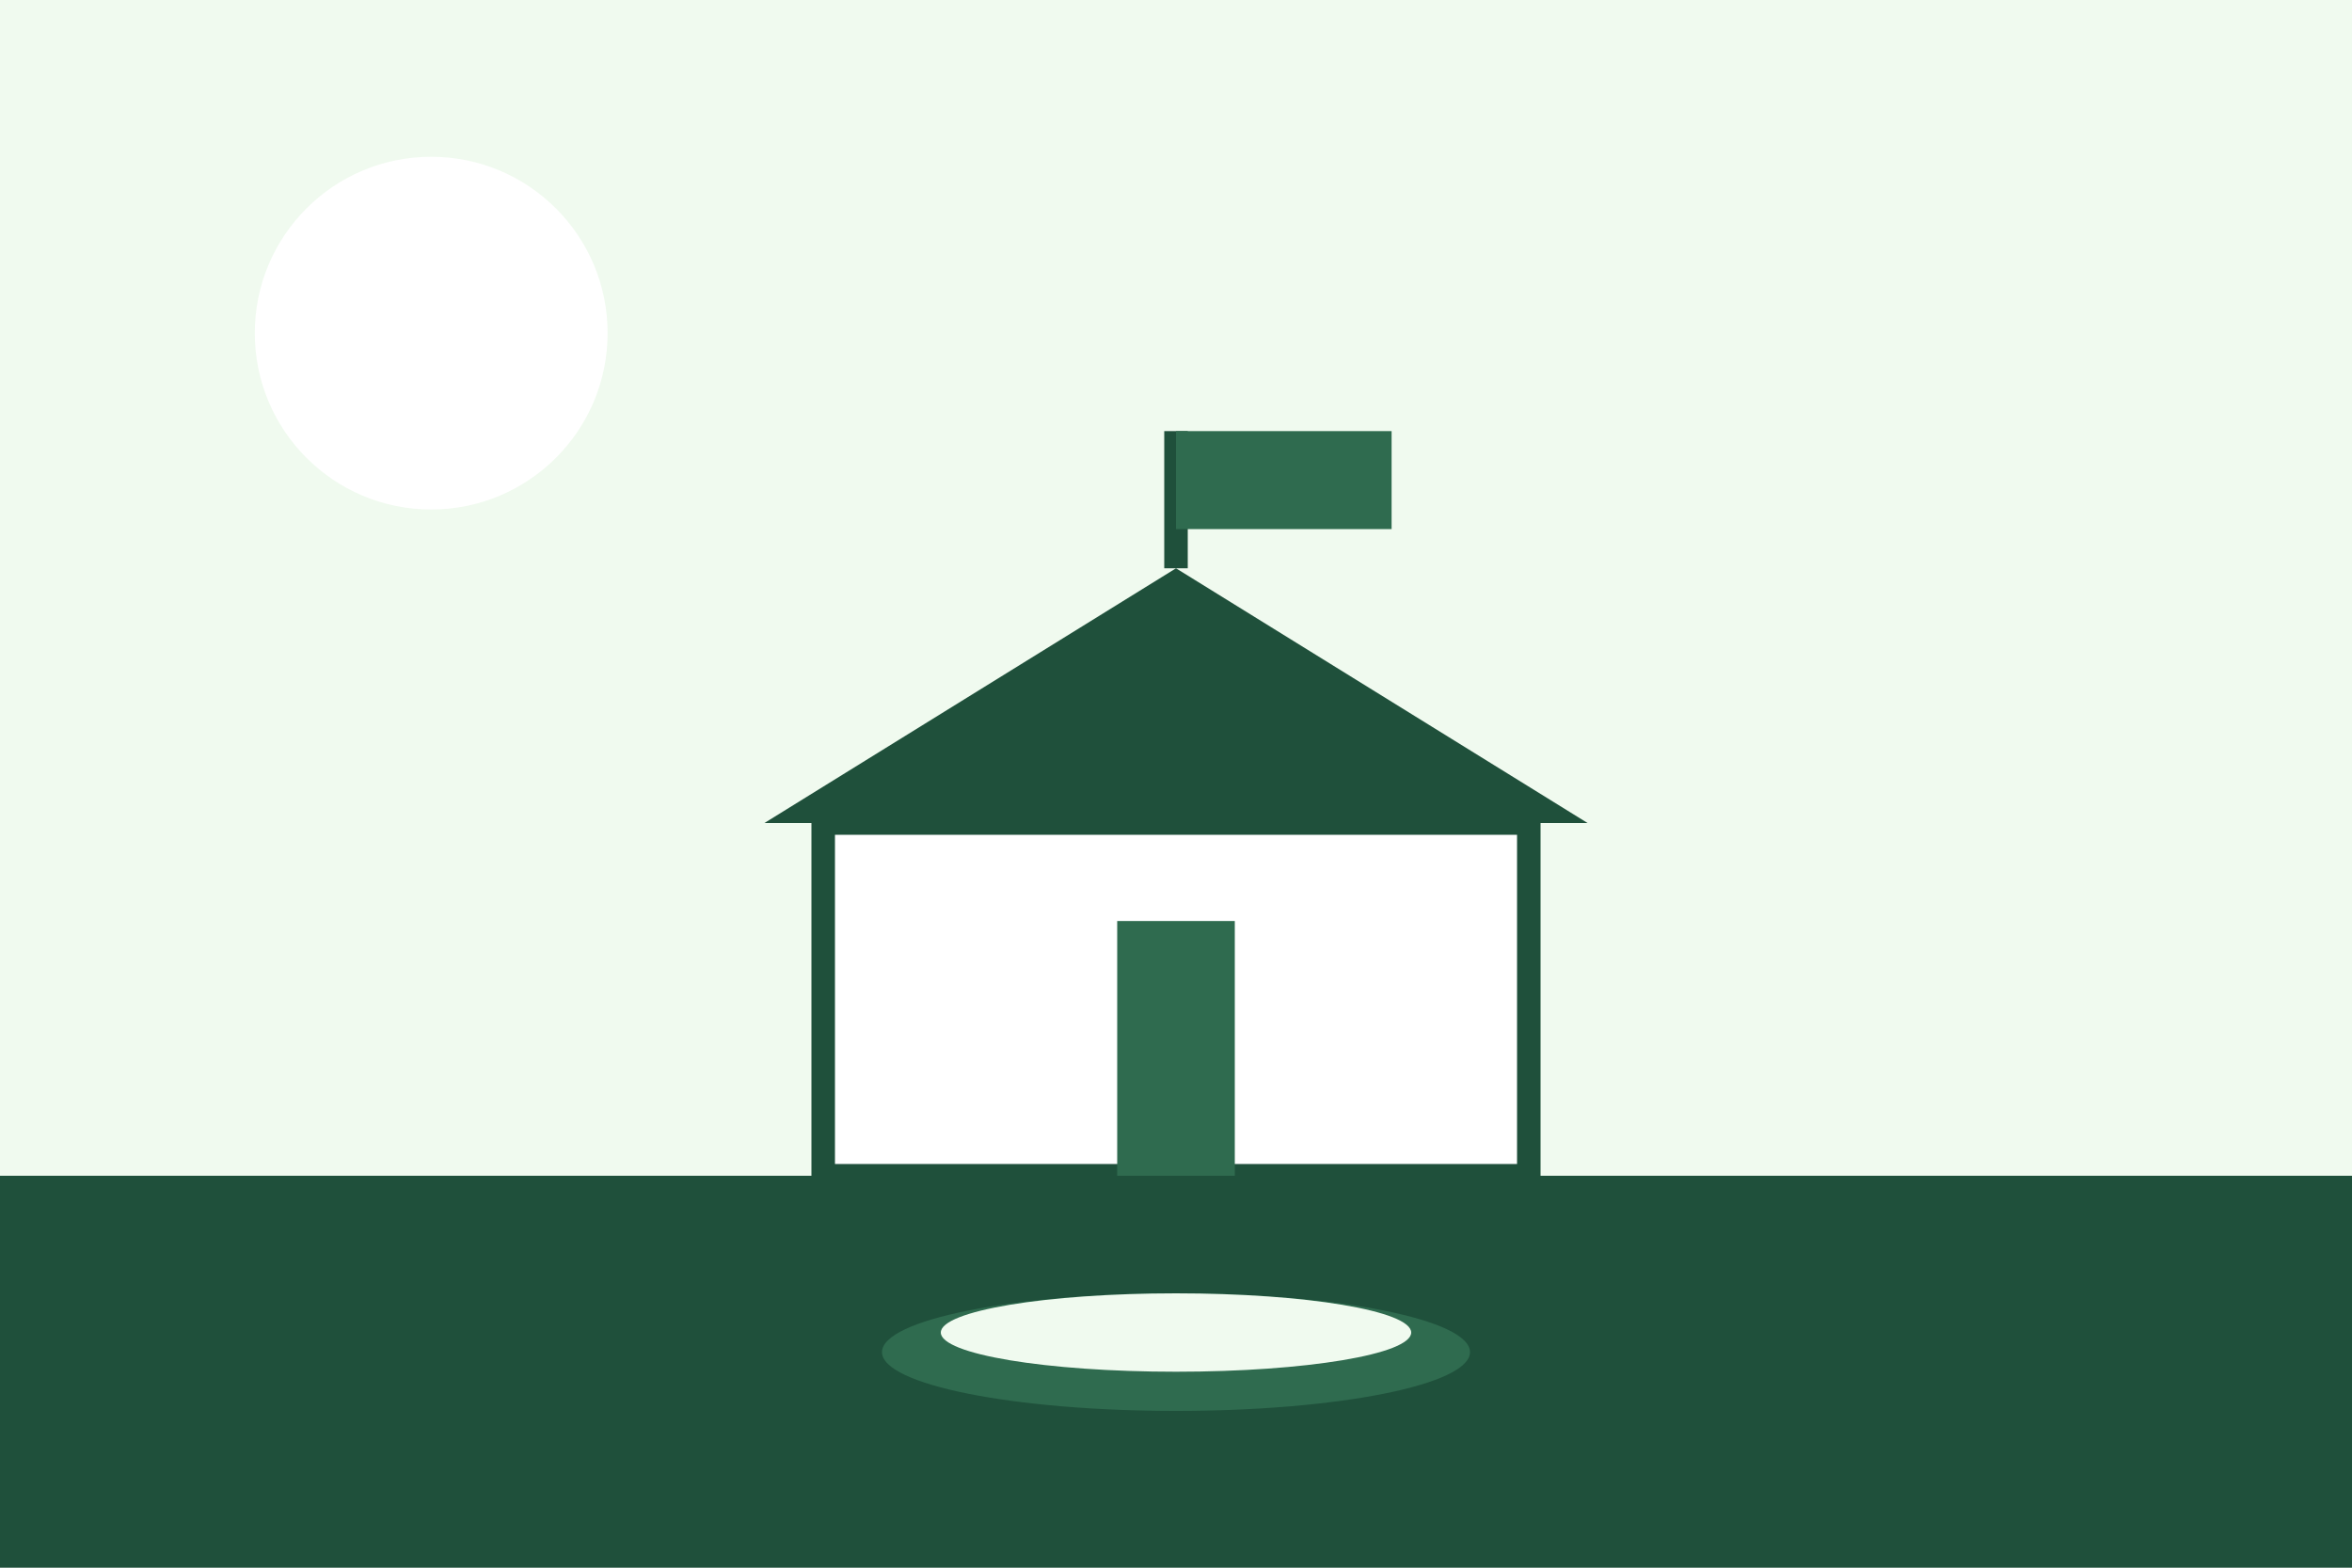
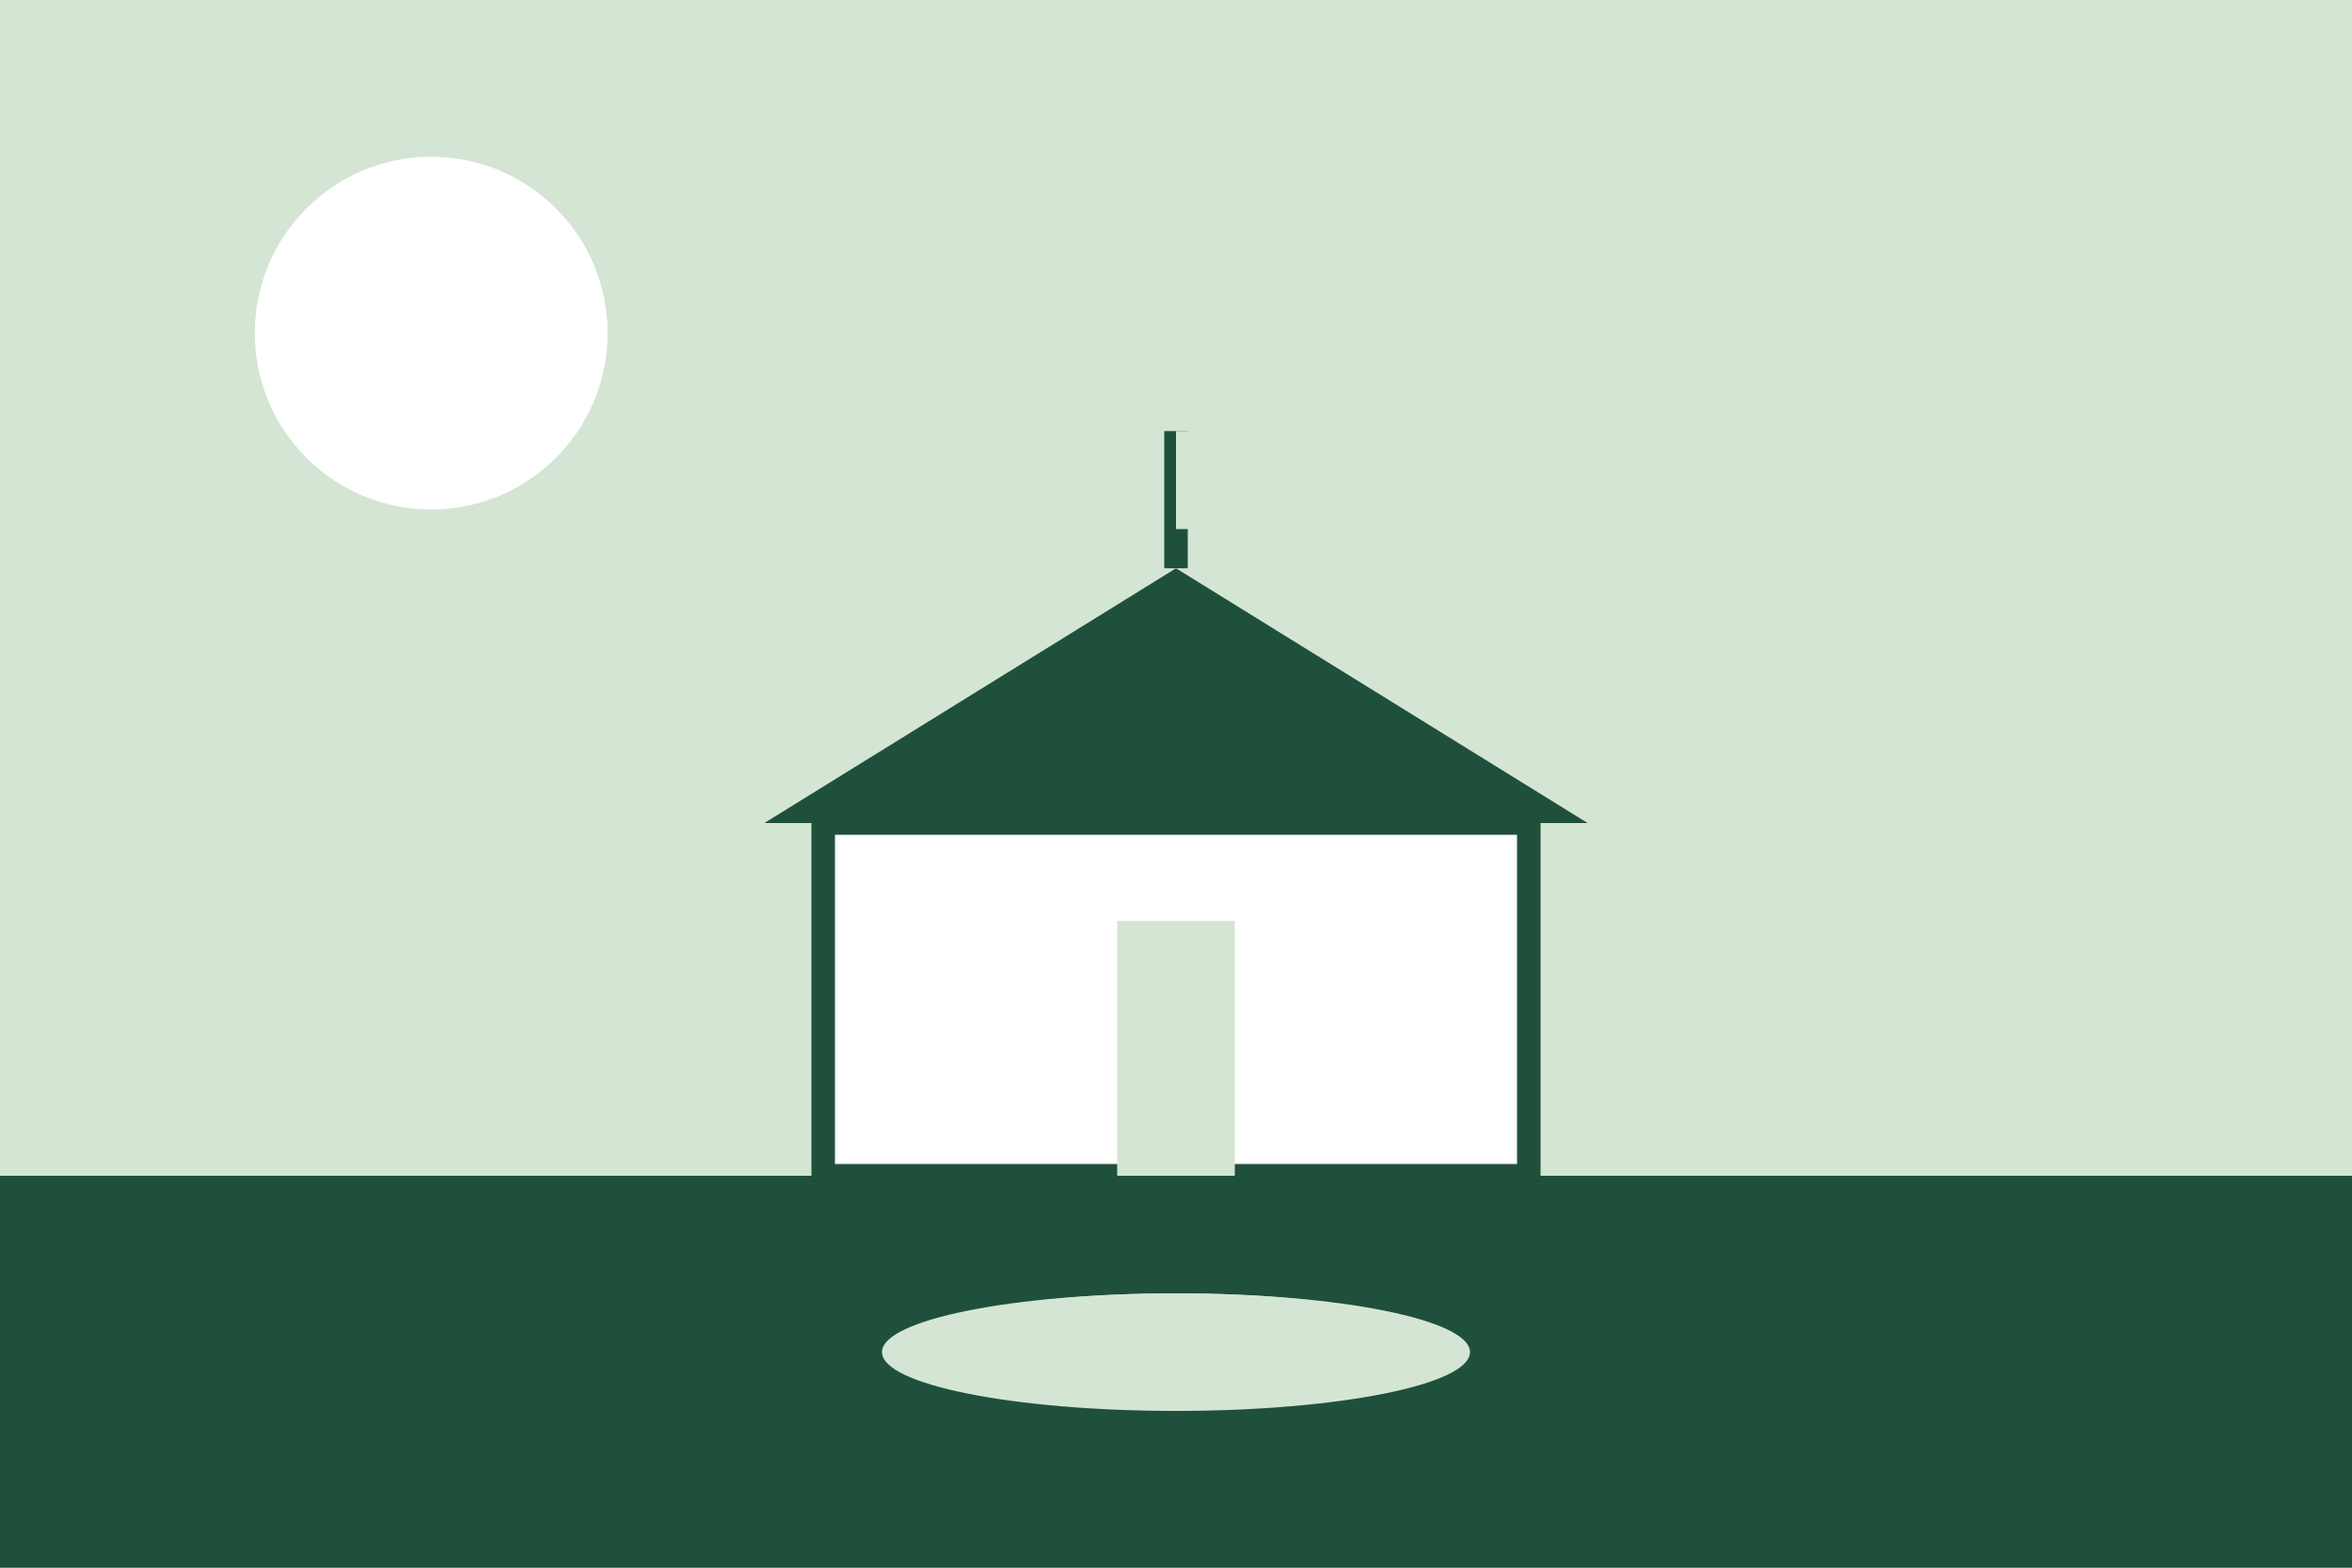
<svg xmlns="http://www.w3.org/2000/svg" viewBox="0 0 1200 800">
-   <rect width="1200" height="800" fill="#f0faef" />
+   <rect width="1200" height="800" fill="#d4e5d3" />
  <circle cx="220" cy="170" r="90" fill="#fff" />
  <rect y="600" width="1200" height="200" fill="#1f503b" />
  <path d="M420 600V420h360v180z" fill="#fff" stroke="#1f503b" stroke-width="12" />
  <path d="M390 420 600 290l210 130z" fill="#1f503b" />
-   <rect x="570" y="470" width="60" height="130" fill="#2f6b4f" />
+   <rect x="570" y="470" width="60" height="130" fill="#d4e5d3" />
  <path d="M600 290v-70" stroke="#1f503b" stroke-width="12" />
-   <path d="M600 220h110v50H600" fill="#2f6b4f" />
-   <ellipse cx="600" cy="690" rx="150" ry="30" fill="#2f6b4f" />
-   <ellipse cx="600" cy="680" rx="120" ry="20" fill="#f0faef" />
+   <path d="M600 220h110v50H600" fill="#d4e5d3" />
+   <ellipse cx="600" cy="690" rx="150" ry="30" fill="#d4e5d3" />
+   <ellipse cx="600" cy="680" rx="120" ry="20" fill="#d4e5d3" />
</svg>
